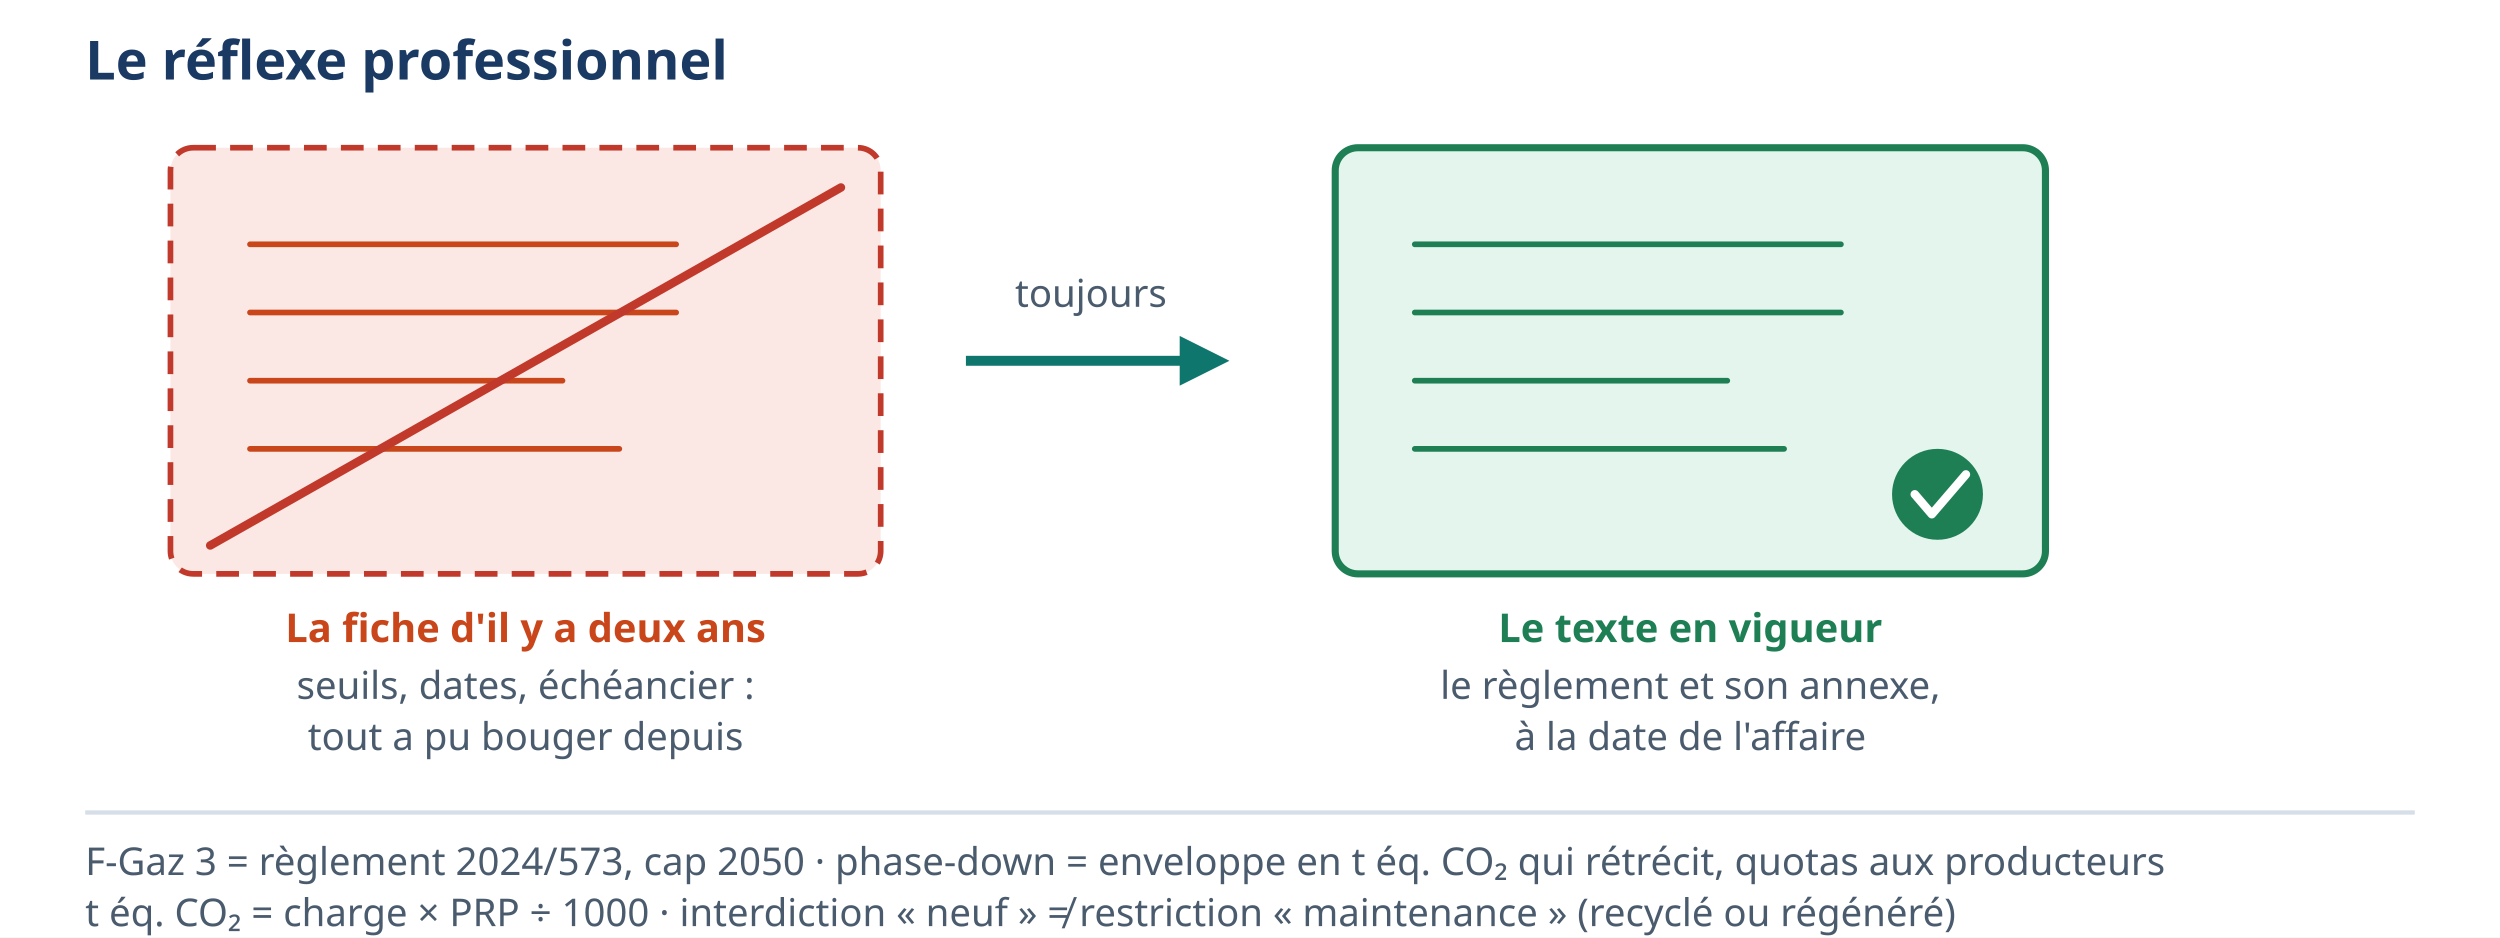
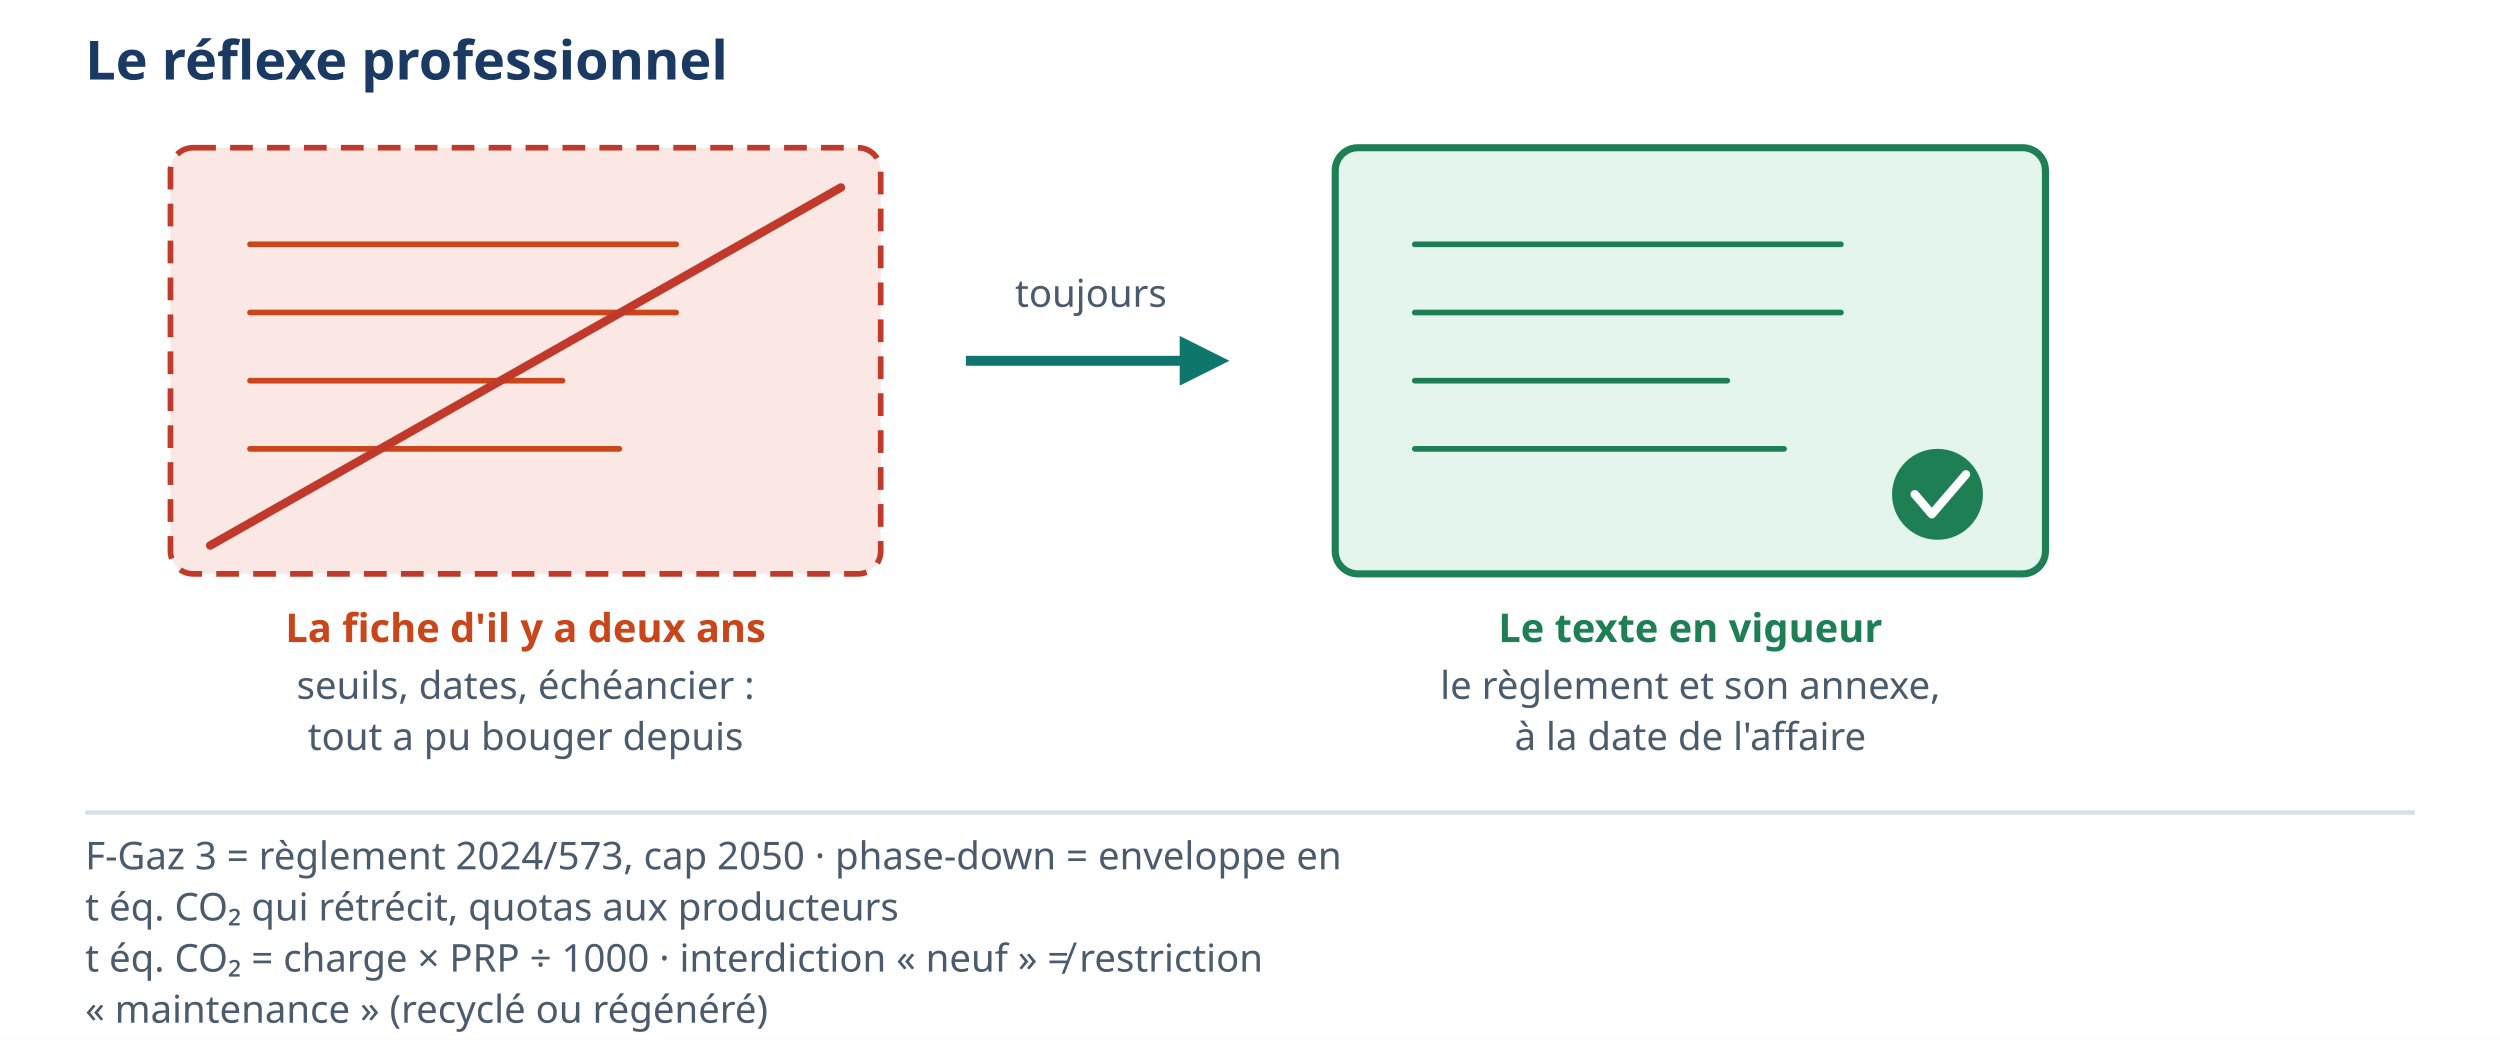
- <svg xmlns="http://www.w3.org/2000/svg" viewBox="0 0 880 330" role="img" aria-label="Le réflexe professionnel. À gauche, une fiche datée d'il y a deux ans, barrée : les seuils et les dates qu'elle porte ont pu changer. À droite, le texte en vigueur, qui seul fait foi. Entre les deux, une flèche indique le sens à prendre : toujours revenir au texte en vigueur. En bas, les quatre points du bilan de la station.">
+ <svg xmlns="http://www.w3.org/2000/svg" viewBox="0 0 880 366" role="img" aria-label="Le réflexe professionnel. À gauche, une fiche datée d'il y a deux ans, barrée : les seuils et les dates qu'elle porte ont pu changer. À droite, le texte en vigueur, qui seul fait foi. Entre les deux, une flèche indique le sens à prendre : toujours revenir au texte en vigueur. En bas, les quatre points du bilan de la station.">
  <defs>
    <marker id="vers" viewBox="0 0 10 10" refX="5" refY="5" markerWidth="5" markerHeight="5" orient="auto-start-reverse">
      <path d="M0,0 L10,5 L0,10 z" fill="#0f766e" />
    </marker>
  </defs>
  <style>
  .t   { font:700 19px Calibri,Segoe UI,sans-serif; fill:#1b3a63; }
  .ct  { font:700 16px Calibri,Segoe UI,sans-serif; fill:#1b3a63; }
  .lg  { font:400 13.5px Calibri,Segoe UI,sans-serif; fill:#4a5b6e; }
  .mo  { font:700 14px Calibri,Segoe UI,sans-serif; fill:#c9451a; }
  .ok  { font:700 14px Calibri,Segoe UI,sans-serif; fill:#1e7e54; }
  .bi  { font:400 13.5px Calibri,Segoe UI,sans-serif; fill:#4a5b6e; }
  .pv  { fill:none; stroke:#c9451a; stroke-width:2; stroke-linecap:round; }
  .pj  { fill:none; stroke:#1e7e54; stroke-width:2; stroke-linecap:round; }

  /* R2 — le dessin est entier sans animation ; le mouvement n'est qu'une
     entrée en scène, et seulement si le lecteur ne demande pas moins. */
  @media (prefers-reduced-motion: no-preference) {
    .fleche { animation: glisse 2.4s ease-in-out infinite; }
    @keyframes glisse { 0%,100% { transform:translateX(0); } 50% { transform:translateX(7px); } }
  }
</style>
-   <rect width="880" height="330" fill="#ffffff" />
+   <rect width="880" height="366" fill="#ffffff" />
  <text class="t" x="30" y="28">Le réflexe professionnel</text>
  <g transform="translate(60,52)">
    <rect x="0" y="0" width="250" height="150" rx="8" fill="#fbe7e4" stroke="#c0392b" stroke-width="2" stroke-dasharray="8 5" />
    <path class="pv" d="M28,34 h150 M28,58 h150 M28,82 h110 M28,106 h130" />
    <path d="M14,140 L236,14" stroke="#c0392b" stroke-width="3" stroke-linecap="round" />
  </g>
  <text class="mo" x="185" y="226" text-anchor="middle">La fiche d'il y a deux ans</text>
  <text class="lg" x="185" y="246" text-anchor="middle">seuils, dates, échéancier :</text>
  <text class="lg" x="185" y="264" text-anchor="middle">tout a pu bouger depuis</text>
  <g class="fleche">
    <line x1="340" y1="127" x2="424" y2="127" stroke="#0f766e" stroke-width="3.5" marker-end="url(#vers)" />
  </g>
  <text class="lg" x="384" y="108" text-anchor="middle">toujours</text>
  <g transform="translate(470,52)">
    <rect x="0" y="0" width="250" height="150" rx="8" fill="#e3f5ec" stroke="#1e7e54" stroke-width="2.5" />
    <path class="pj" d="M28,34 h150 M28,58 h150 M28,82 h110 M28,106 h130" />
    <circle cx="212" cy="122" r="16" fill="#1e7e54" />
    <path d="M204,122 l6,7 l12,-14" fill="none" stroke="#ffffff" stroke-width="3" stroke-linecap="round" stroke-linejoin="round" />
  </g>
  <text class="ok" x="595" y="226" text-anchor="middle">Le texte en vigueur</text>
  <text class="lg" x="595" y="246" text-anchor="middle">le règlement et son annexe,</text>
  <text class="lg" x="595" y="264" text-anchor="middle">à la date de l'affaire</text>
  <line x1="30" y1="286" x2="850" y2="286" stroke="#d6dee7" stroke-width="1.5" />
-   <text class="bi" x="30" y="308">F-Gaz 3 = règlement 2024/573, cap 2050  ·  phase-down = enveloppe en t éq. CO₂ qui rétrécit, quotas aux producteurs</text>
-   <text class="bi" x="30" y="326">t éq. CO₂ = charge × PRP ÷ 1000  ·  interdiction « neuf » ≠ restriction « maintenance » (recyclé ou régénéré)</text>
+   <text class="bi" x="30" y="306">
+     <tspan x="30" dy="0">F-Gaz 3 = règlement 2024/573, cap 2050  ·  phase-down = enveloppe en</tspan>
+     <tspan x="30" dy="18">t éq. CO₂ qui rétrécit, quotas aux producteurs</tspan>
+   </text>
+   <text class="bi" x="30" y="342">
+     <tspan x="30" dy="0">t éq. CO₂ = charge × PRP ÷ 1000  ·  interdiction « neuf » ≠ restriction</tspan>
+     <tspan x="30" dy="18">« maintenance » (recyclé ou régénéré)</tspan>
+   </text>
</svg>
